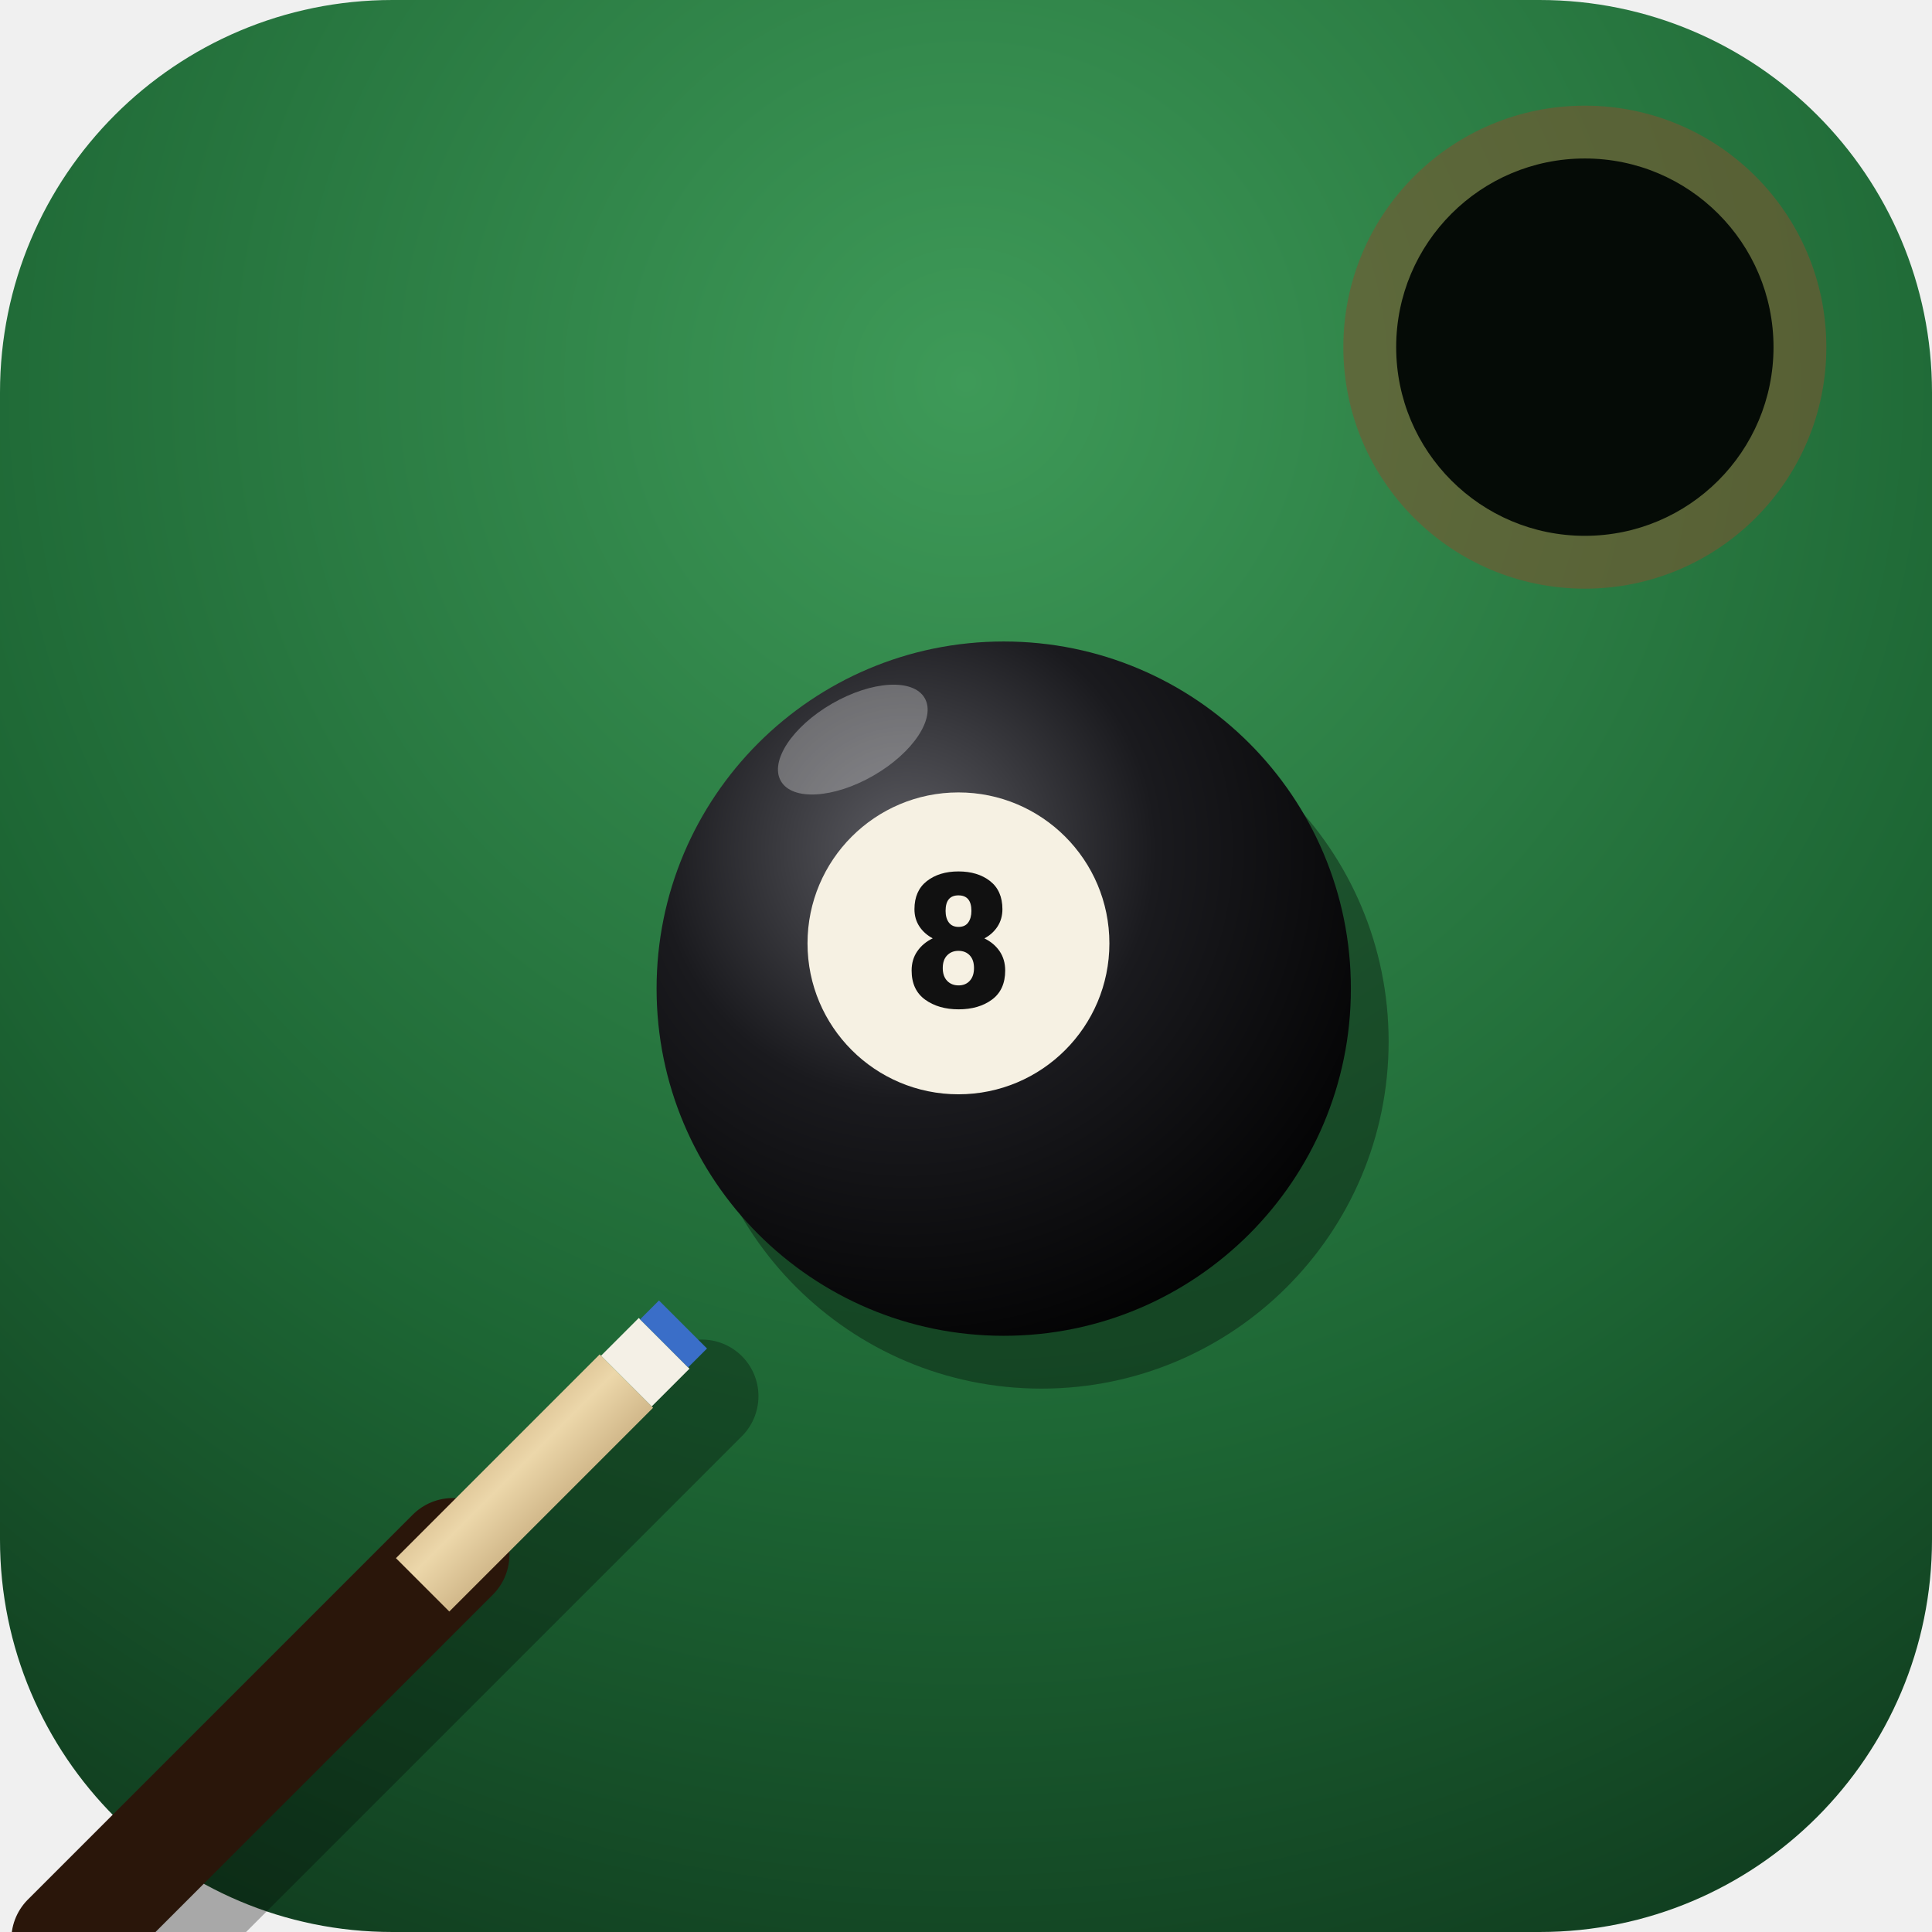
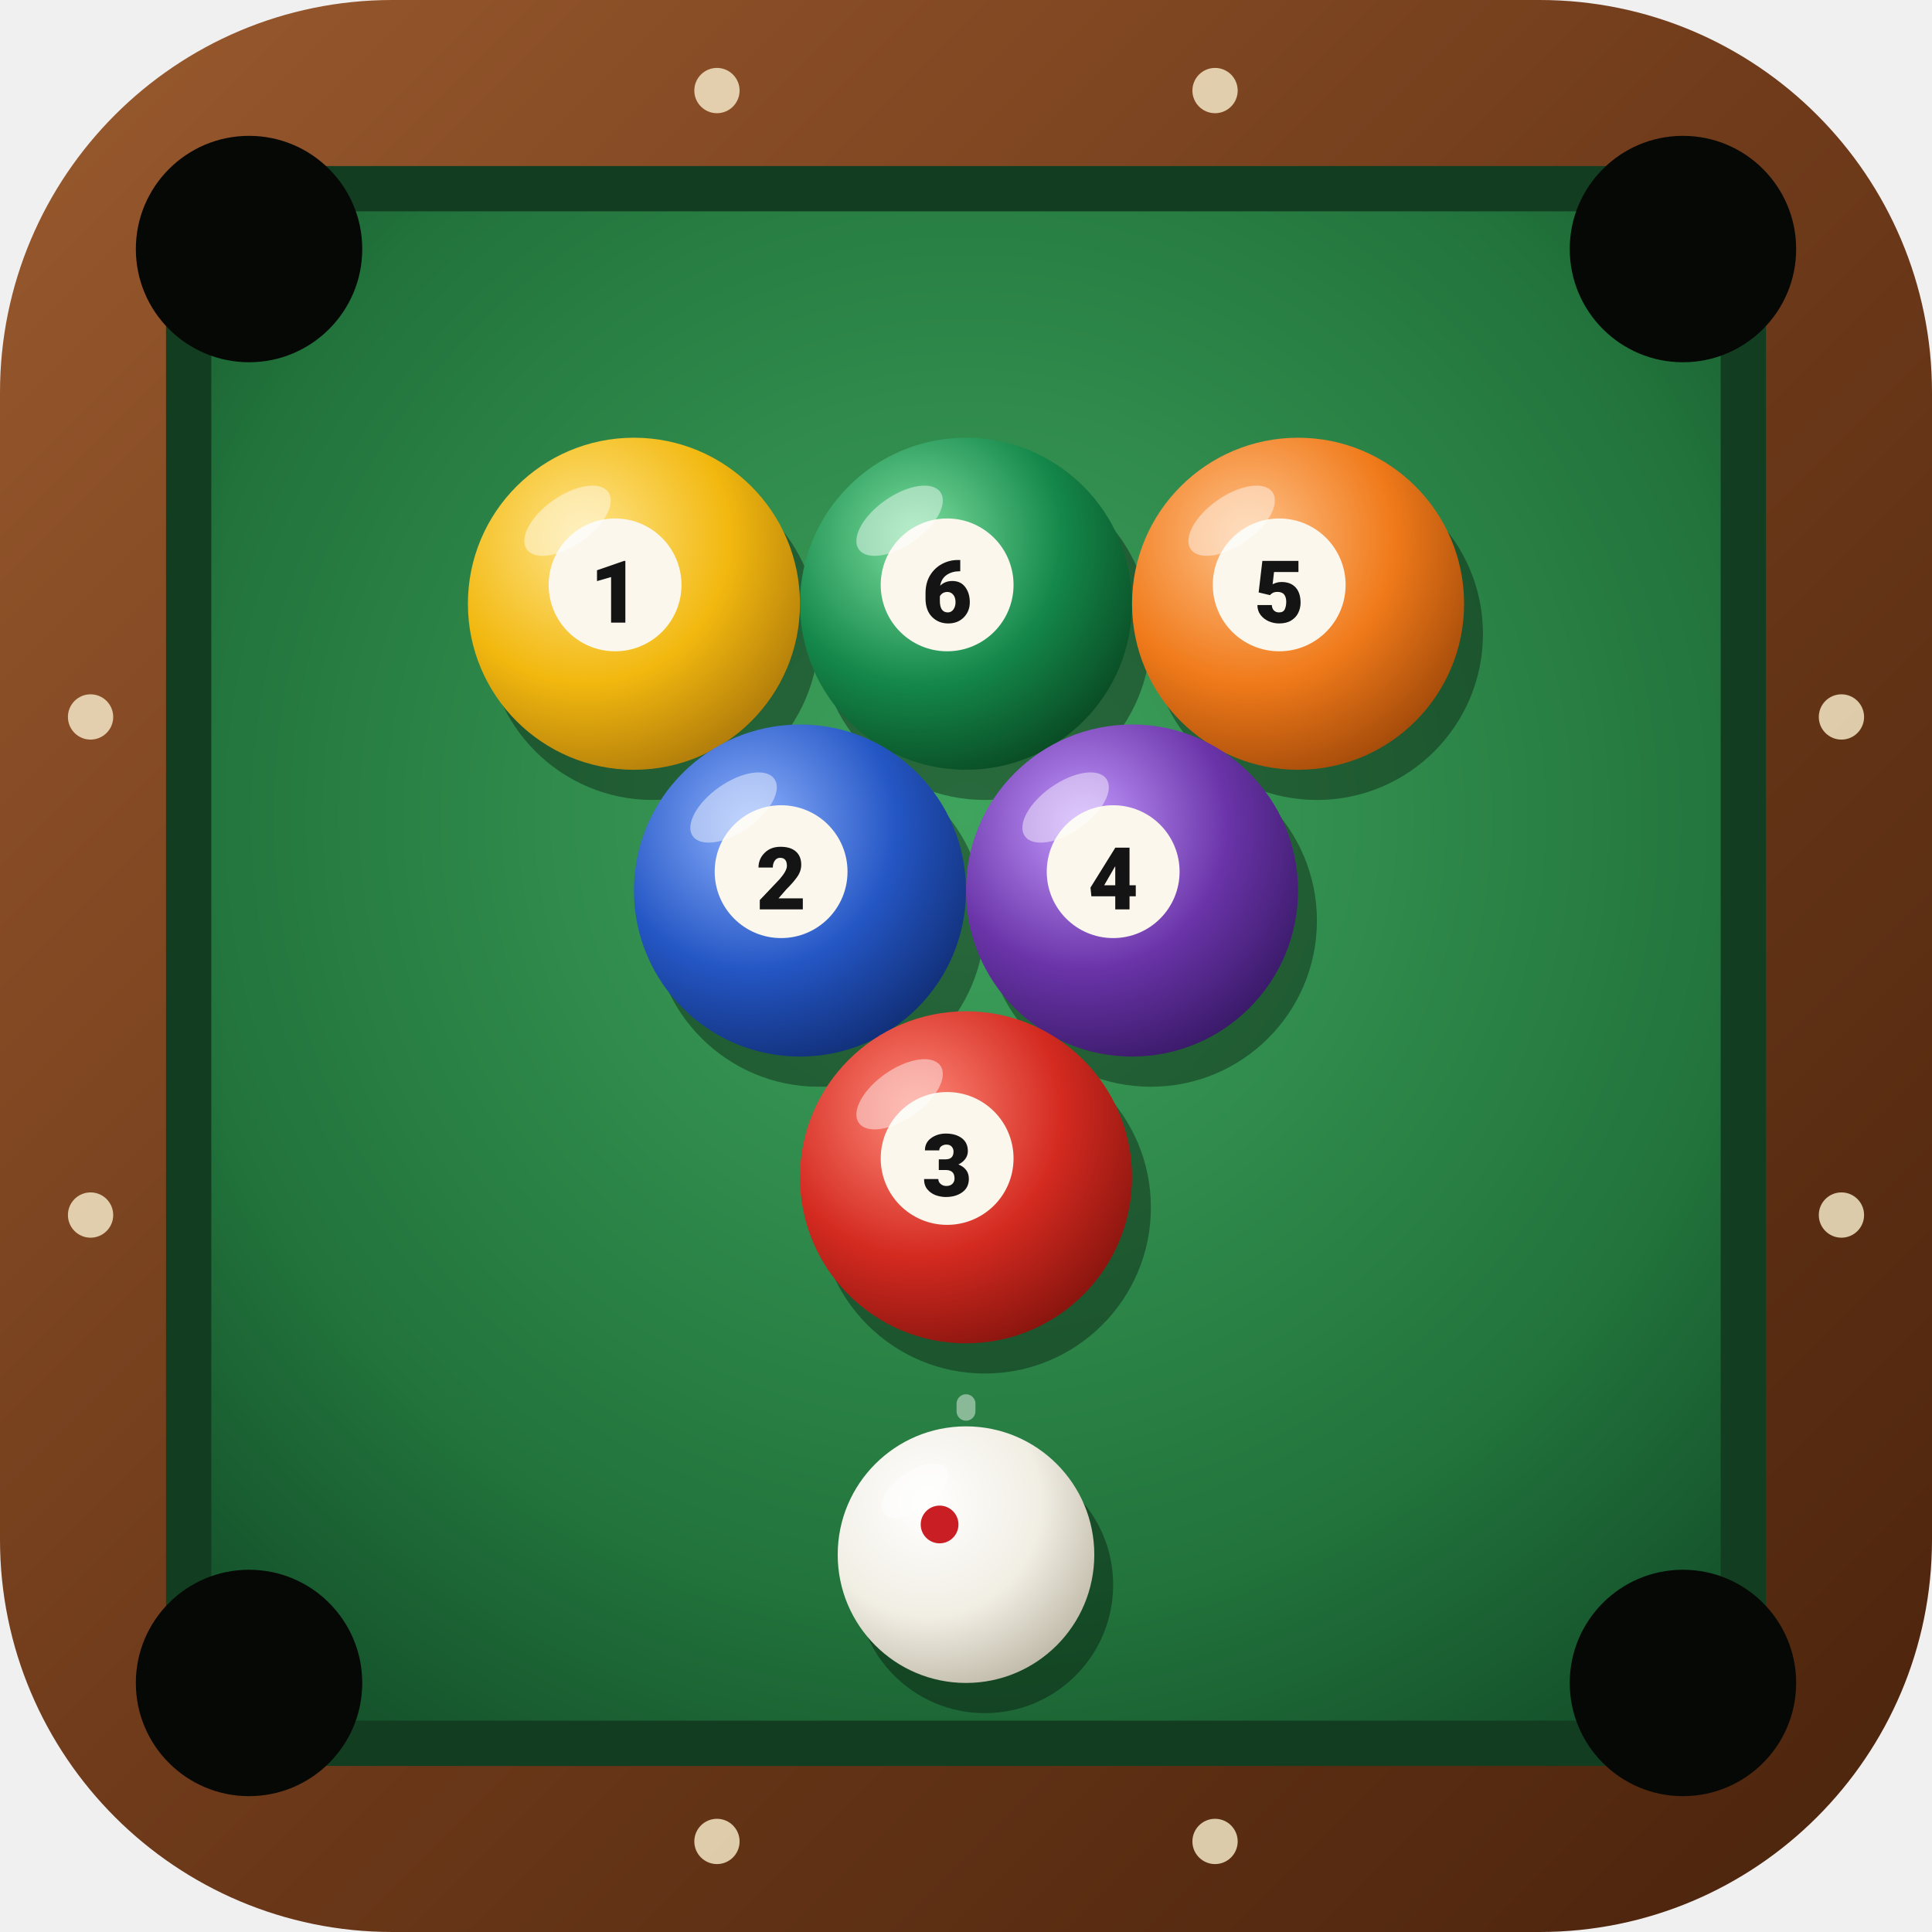
<svg xmlns="http://www.w3.org/2000/svg" viewBox="0 0 512 512">
  <defs>
-     <radialGradient id="bg" cx="0.5" cy="0.2" r="1">
-       <stop offset="0" stop-color="#3e9a58" />
-       <stop offset="0.55" stop-color="#1d6634" />
-       <stop offset="1" stop-color="#0c2f18" />
+     <linearGradient id="wood" x1="0" y1="0" x2="1" y2="1">
+       <stop offset="0" stop-color="#9a5a2e" />
+       <stop offset="0.5" stop-color="#6e3a1a" />
+       <stop offset="1" stop-color="#4a230c" />
+     </linearGradient>
+     <radialGradient id="felt" cx="0.5" cy="0.4" r="0.75">
+       <stop offset="0" stop-color="#3fa45e" />
+       <stop offset="0.7" stop-color="#22743c" />
+       <stop offset="1" stop-color="#14502a" />
    </radialGradient>
-     <radialGradient id="eight" cx="0.36" cy="0.3" r="0.8">
-       <stop offset="0" stop-color="#5c5c62" />
-       <stop offset="0.45" stop-color="#1a1a1e" />
-       <stop offset="1" stop-color="#000" />
+     <radialGradient id="y" cx="0.35" cy="0.3" r="0.8">
+       <stop offset="0" stop-color="#ffe58a" />
+       <stop offset="0.55" stop-color="#f2b80f" />
+       <stop offset="1" stop-color="#a8740a" />
    </radialGradient>
-     <linearGradient id="shaft" x1="0" y1="0" x2="1" y2="1">
-       <stop offset="0" stop-color="#b08b5a" />
-       <stop offset="0.45" stop-color="#ecd7aa" />
-       <stop offset="1" stop-color="#9c7a4a" />
-     </linearGradient>
+     <radialGradient id="g" cx="0.35" cy="0.3" r="0.8">
+       <stop offset="0" stop-color="#7ee0a0" />
+       <stop offset="0.55" stop-color="#14884a" />
+       <stop offset="1" stop-color="#08431f" />
+     </radialGradient>
+     <radialGradient id="o" cx="0.35" cy="0.3" r="0.8">
+       <stop offset="0" stop-color="#ffc28a" />
+       <stop offset="0.55" stop-color="#f07a1a" />
+       <stop offset="1" stop-color="#9a4508" />
+     </radialGradient>
+     <radialGradient id="b" cx="0.35" cy="0.3" r="0.8">
+       <stop offset="0" stop-color="#8fb2ff" />
+       <stop offset="0.55" stop-color="#2456c4" />
+       <stop offset="1" stop-color="#0f2a6e" />
+     </radialGradient>
+     <radialGradient id="p" cx="0.35" cy="0.3" r="0.8">
+       <stop offset="0" stop-color="#c49aff" />
+       <stop offset="0.55" stop-color="#6a34a8" />
+       <stop offset="1" stop-color="#331660" />
+     </radialGradient>
+     <radialGradient id="r" cx="0.35" cy="0.3" r="0.8">
+       <stop offset="0" stop-color="#ff8a7a" />
+       <stop offset="0.55" stop-color="#d42a20" />
+       <stop offset="1" stop-color="#7e120c" />
+     </radialGradient>
+     <radialGradient id="w" cx="0.35" cy="0.3" r="0.8">
+       <stop offset="0" stop-color="#ffffff" />
+       <stop offset="0.55" stop-color="#f1eee4" />
+       <stop offset="1" stop-color="#b9b3a0" />
+     </radialGradient>
  </defs>
-   <rect width="512" height="512" rx="104" fill="url(#bg)" />
-   <circle cx="420" cy="92" r="64" fill="#7a5530" opacity="0.6" />
-   <circle cx="420" cy="92" r="50" fill="#050b06" />
-   <line x1="18" y1="514" x2="176" y2="356" stroke="#000" stroke-opacity="0.3" stroke-width="30" stroke-linecap="round" transform="translate(10 14)" />
-   <line x1="18" y1="514" x2="120" y2="412" stroke="#2a160a" stroke-width="30" stroke-linecap="round" />
-   <line x1="112" y1="420" x2="166" y2="366" stroke="url(#shaft)" stroke-width="20" />
-   <line x1="166" y1="366" x2="176" y2="356" stroke="#f4f0e6" stroke-width="19" />
-   <line x1="176" y1="356" x2="181" y2="351" stroke="#3a6ec8" stroke-width="18" />
-   <circle cx="276" cy="276" r="92" fill="#000" opacity="0.35" />
-   <circle cx="266" cy="262" r="92" fill="url(#eight)" />
-   <circle cx="254" cy="250" r="40" fill="#f6f1e3" />
-   <text x="254" y="267" text-anchor="middle" font-family="system-ui, -apple-system, Segoe UI, Roboto, sans-serif" font-weight="800" font-size="50" fill="#111">8</text>
-   <ellipse cx="226" cy="196" rx="22" ry="11" fill="#fff" opacity="0.3" transform="rotate(-30 226 196)" />
+   <rect width="512" height="512" rx="104" fill="url(#wood)" />
+   <rect x="44" y="44" width="424" height="424" rx="40" fill="#123d20" />
+   <rect x="56" y="56" width="400" height="400" rx="30" fill="url(#felt)" />
+   <g fill="#f3e6c4" opacity="0.85">
+     <circle cx="190" cy="24" r="6" />
+     <circle cx="322" cy="24" r="6" />
+     <circle cx="190" cy="488" r="6" />
+     <circle cx="322" cy="488" r="6" />
+     <circle cx="24" cy="190" r="6" />
+     <circle cx="24" cy="322" r="6" />
+     <circle cx="488" cy="190" r="6" />
+     <circle cx="488" cy="322" r="6" />
+   </g>
+   <g fill="#050805">
+     <circle cx="66" cy="66" r="30" />
+     <circle cx="446" cy="66" r="30" />
+     <circle cx="66" cy="446" r="30" />
+     <circle cx="446" cy="446" r="30" />
+   </g>
+   <circle cx="173" cy="168" r="44" fill="#000" fill-opacity="0.35" />
+   <circle cx="168" cy="160" r="44" fill="url(#y)" />
+   <circle cx="163" cy="155" r="17.6" fill="#fbf7ec" />
+   <text x="163" y="165" text-anchor="middle" font-family="system-ui, -apple-system, Segoe UI, Roboto, sans-serif" font-weight="800" font-size="23" fill="#141414">1</text>
+   <ellipse cx="150.4" cy="138.0" rx="13.2" ry="6.6" fill="#fff" opacity="0.45" transform="rotate(-35 150.4 138.0)" />
+   <circle cx="261" cy="168" r="44" fill="#000" fill-opacity="0.35" />
+   <circle cx="256" cy="160" r="44" fill="url(#g)" />
+   <circle cx="251" cy="155" r="17.6" fill="#fbf7ec" />
+   <text x="251" y="165" text-anchor="middle" font-family="system-ui, -apple-system, Segoe UI, Roboto, sans-serif" font-weight="800" font-size="23" fill="#141414">6</text>
+   <ellipse cx="238.4" cy="138.0" rx="13.2" ry="6.6" fill="#fff" opacity="0.45" transform="rotate(-35 238.4 138.0)" />
+   <circle cx="349" cy="168" r="44" fill="#000" fill-opacity="0.35" />
+   <circle cx="344" cy="160" r="44" fill="url(#o)" />
+   <circle cx="339" cy="155" r="17.6" fill="#fbf7ec" />
+   <text x="339" y="165" text-anchor="middle" font-family="system-ui, -apple-system, Segoe UI, Roboto, sans-serif" font-weight="800" font-size="23" fill="#141414">5</text>
+   <ellipse cx="326.4" cy="138.0" rx="13.2" ry="6.6" fill="#fff" opacity="0.45" transform="rotate(-35 326.4 138.0)" />
+   <circle cx="217" cy="244" r="44" fill="#000" fill-opacity="0.35" />
+   <circle cx="212" cy="236" r="44" fill="url(#b)" />
+   <circle cx="207" cy="231" r="17.6" fill="#fbf7ec" />
+   <text x="207" y="241" text-anchor="middle" font-family="system-ui, -apple-system, Segoe UI, Roboto, sans-serif" font-weight="800" font-size="23" fill="#141414">2</text>
+   <ellipse cx="194.4" cy="214.0" rx="13.2" ry="6.6" fill="#fff" opacity="0.45" transform="rotate(-35 194.4 214.0)" />
+   <circle cx="305" cy="244" r="44" fill="#000" fill-opacity="0.35" />
+   <circle cx="300" cy="236" r="44" fill="url(#p)" />
+   <circle cx="295" cy="231" r="17.6" fill="#fbf7ec" />
+   <text x="295" y="241" text-anchor="middle" font-family="system-ui, -apple-system, Segoe UI, Roboto, sans-serif" font-weight="800" font-size="23" fill="#141414">4</text>
+   <ellipse cx="282.4" cy="214.0" rx="13.2" ry="6.6" fill="#fff" opacity="0.45" transform="rotate(-35 282.4 214.0)" />
+   <circle cx="261" cy="320" r="44" fill="#000" fill-opacity="0.35" />
+   <circle cx="256" cy="312" r="44" fill="url(#r)" />
+   <circle cx="251" cy="307" r="17.6" fill="#fbf7ec" />
+   <text x="251" y="317" text-anchor="middle" font-family="system-ui, -apple-system, Segoe UI, Roboto, sans-serif" font-weight="800" font-size="23" fill="#141414">3</text>
+   <ellipse cx="238.4" cy="290.0" rx="13.2" ry="6.6" fill="#fff" opacity="0.45" transform="rotate(-35 238.4 290.0)" />
+   <path d="M256 372 V396" stroke="#fff" stroke-opacity="0.45" stroke-width="5" stroke-linecap="round" stroke-dasharray="2 9" />
+   <circle cx="261" cy="420" r="34" fill="#000" fill-opacity="0.35" />
+   <circle cx="256" cy="412" r="34" fill="url(#w)" />
+   <ellipse cx="242.4" cy="395.0" rx="10.2" ry="5.1" fill="#fff" opacity="0.45" transform="rotate(-35 242.4 395.0)" />
+   <circle cx="249" cy="404" r="5" fill="#c81e24" />
</svg>
